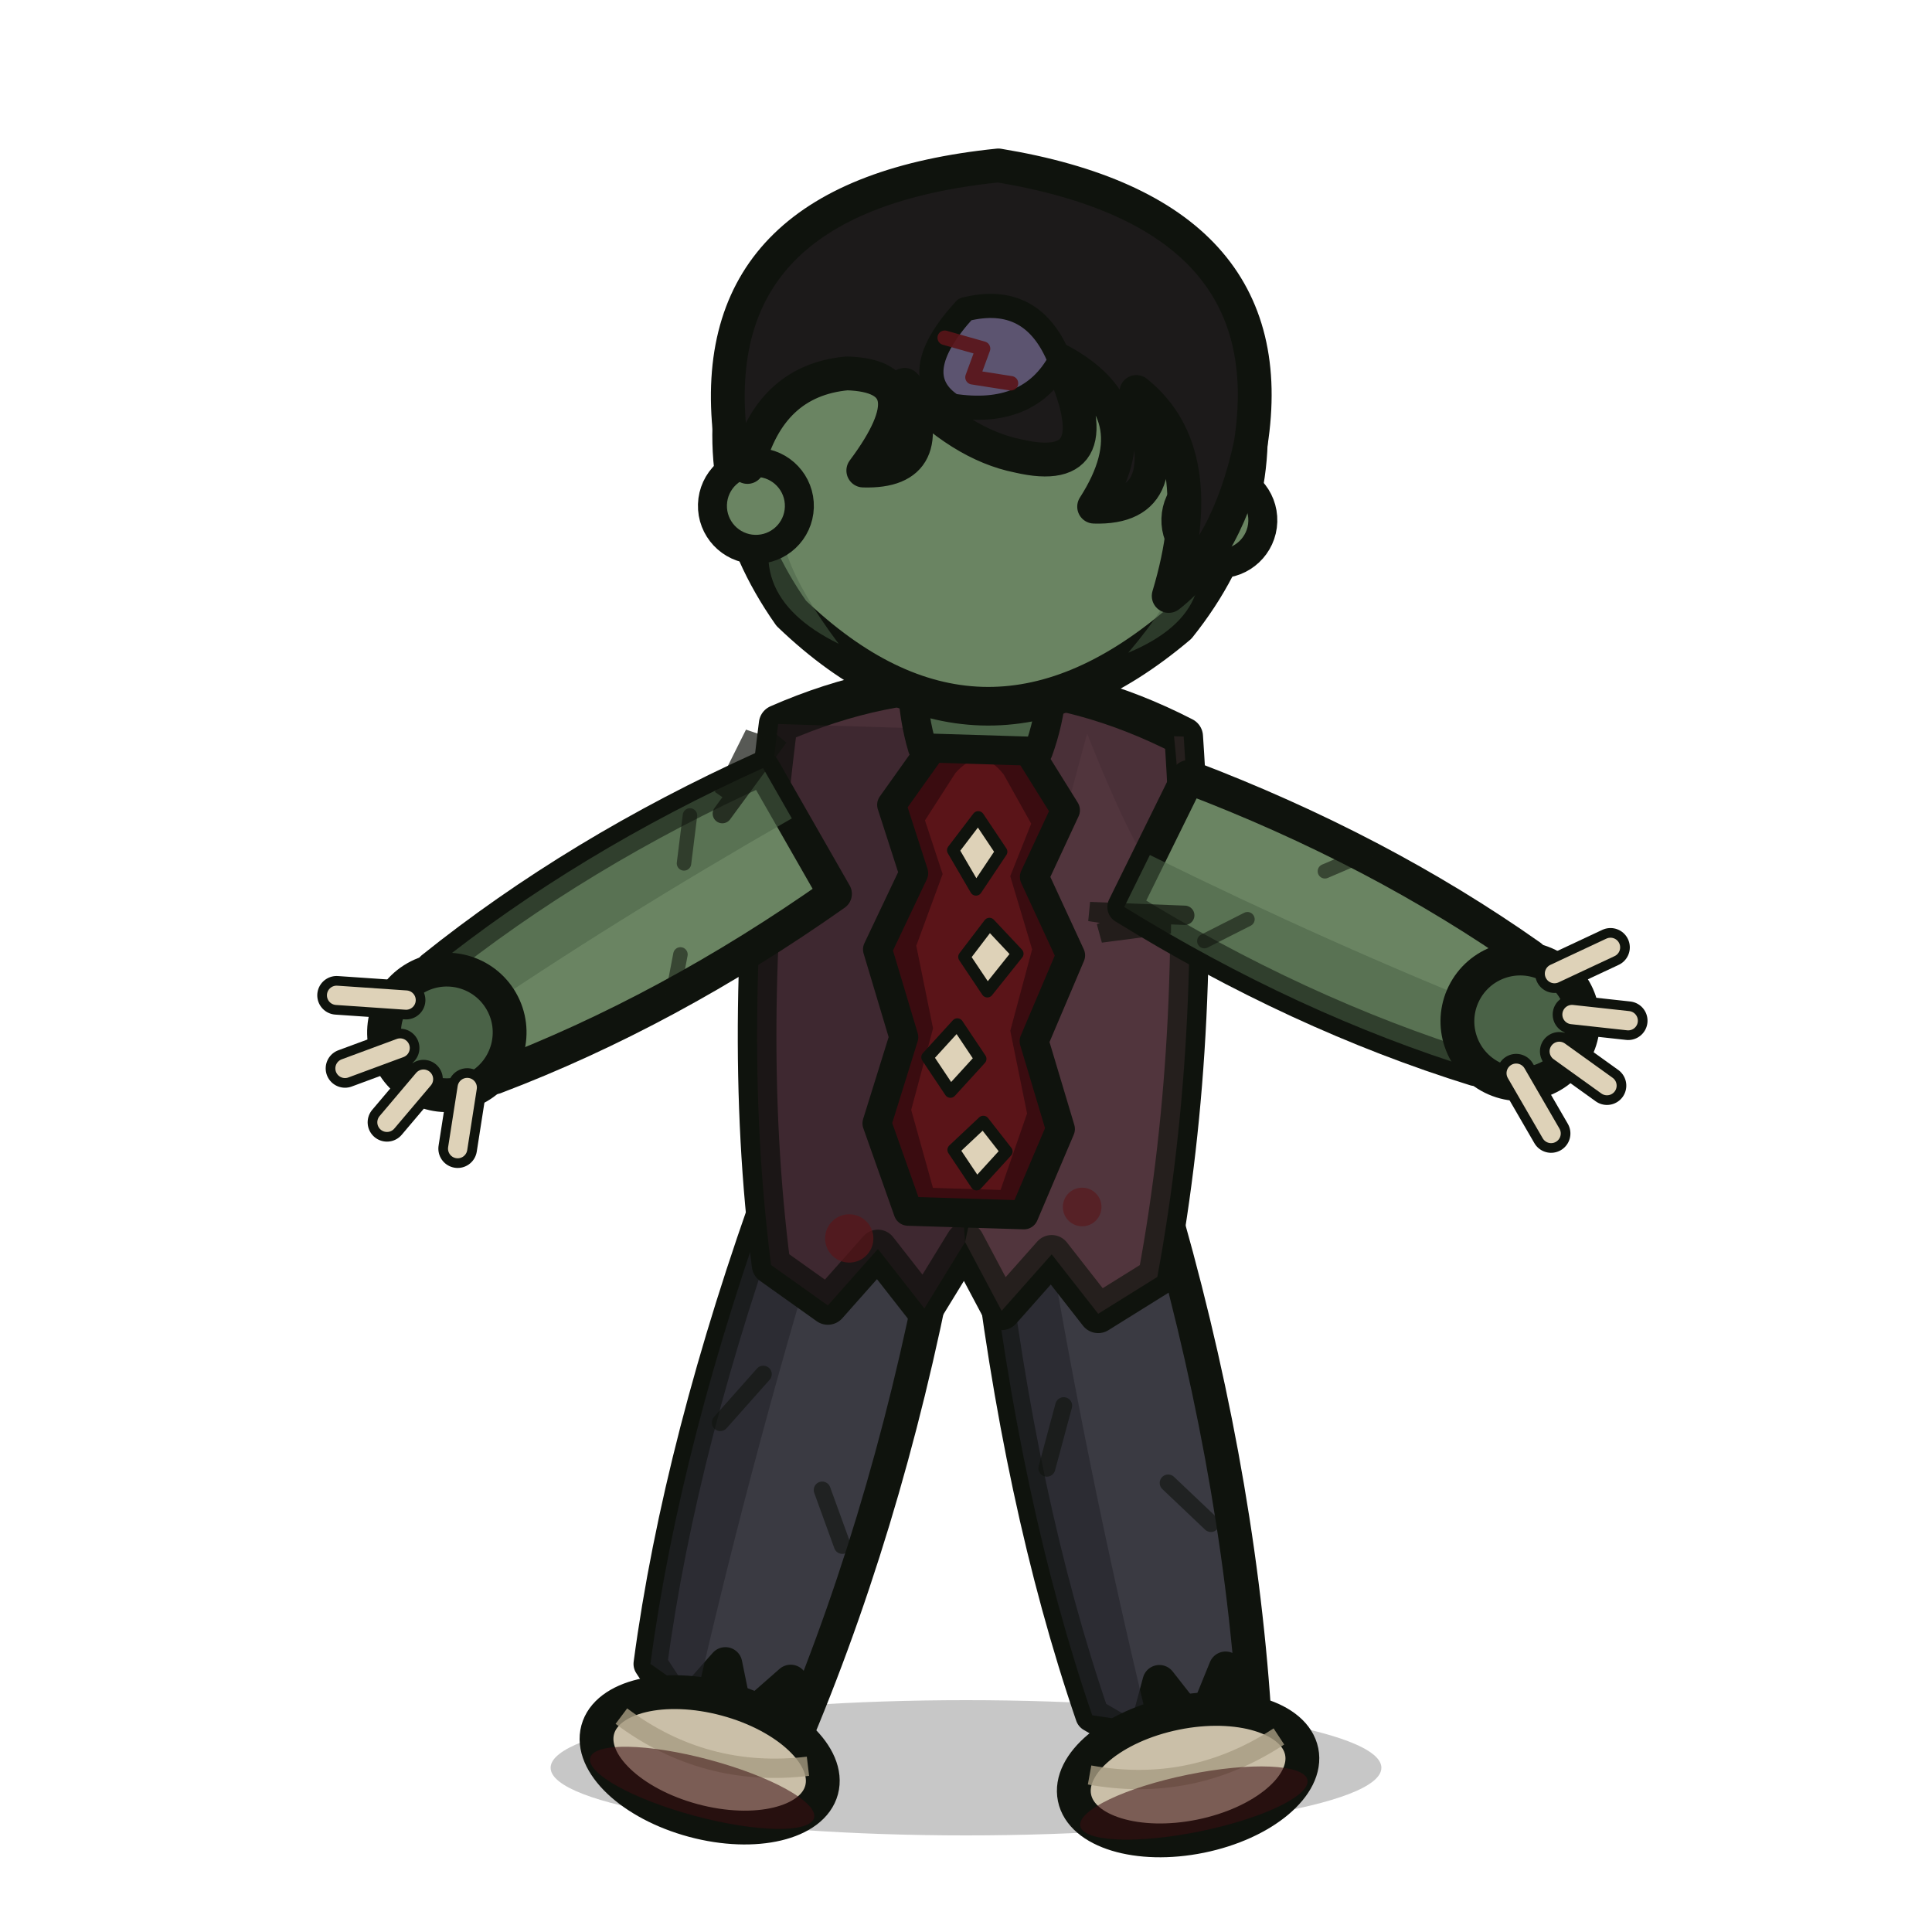
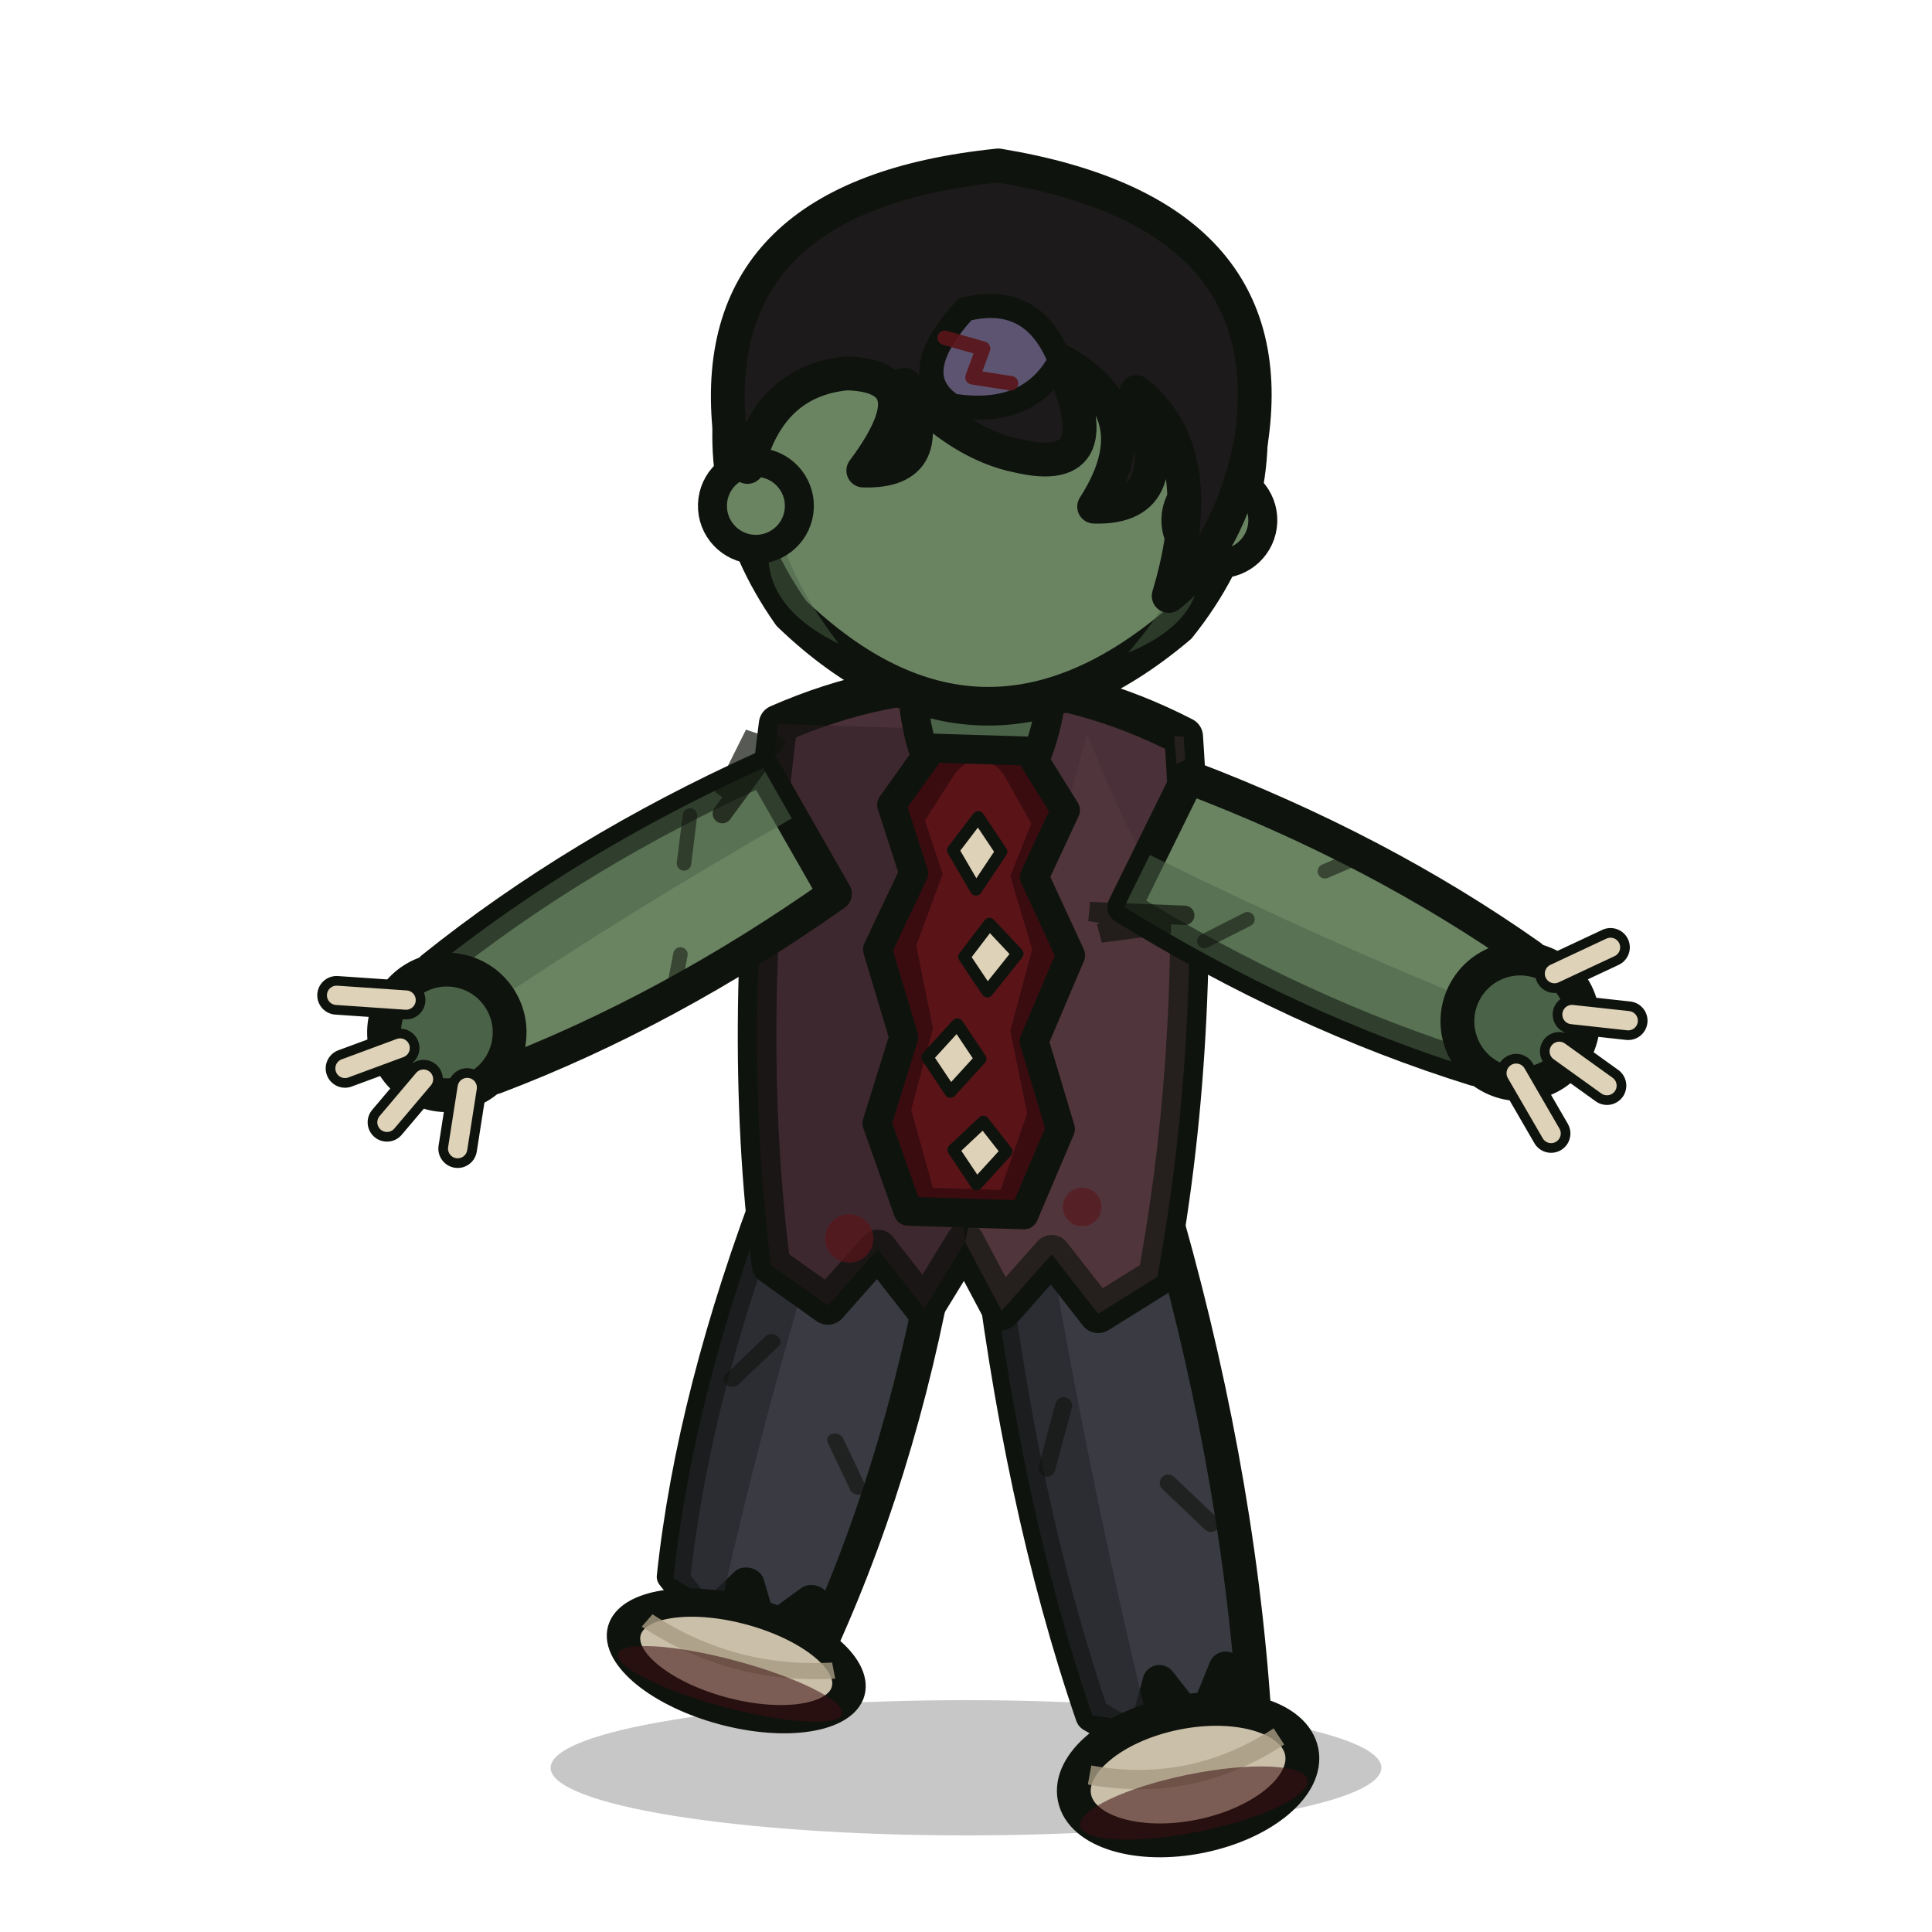
<svg xmlns="http://www.w3.org/2000/svg" id="art" viewBox="0 0 400 400">
  <ellipse cx="200" cy="366" rx="86" ry="14" fill="#000000" opacity="0.22" />
  <g transform="translate(0,1.15) rotate(1.77 200 250)">
-     <g transform="translate(178,248) rotate(13.27322) scale(1.0)" opacity="1.0">
+     <g transform="translate(178,248) rotate(13.27322) scale(1.0,0.8232)" opacity="1.0">
      <path d="M -18,0 Q -23,58 -17,104 L -8,112 L -2,100 L 4,112 L 12,100 L 16,110 Q 23,58 18,0 Z" fill="#3a3a42" stroke="#0f130d" stroke-width="7" stroke-linejoin="round" />
      <path d="M -18,0 Q -23,58 -17,104 L -6,108 Q -8,54 -6,0 Z" fill="#232329" opacity="0.6" />
      <path d="M -10,40 L -16,52 M 8,60 L 15,70" stroke="#0f130d" stroke-width="3.5" stroke-linecap="round" opacity="0.6" />
      <ellipse cx="0" cy="120" rx="24" ry="13" fill="#cabfa8" stroke="#0f130d" stroke-width="7" />
      <path d="M -20,116 Q 0,124 20,116" fill="none" stroke="#a89c82" stroke-width="4" opacity="0.8" />
      <ellipse cx="0" cy="126" rx="24" ry="6" fill="#3a0c10" opacity="0.55" />
    </g>
-     <g transform="translate(222,248) rotate(-13.27322) scale(1.0)" opacity="1.0">
+     <g transform="translate(222,248) rotate(-13.27322) scale(1.0,1.0)" opacity="1.0">
      <path d="M -18,0 Q -23,58 -17,104 L -8,112 L -2,100 L 4,112 L 12,100 L 16,110 Q 23,58 18,0 Z" fill="#3a3a42" stroke="#0f130d" stroke-width="7" stroke-linejoin="round" />
      <path d="M -18,0 Q -23,58 -17,104 L -6,108 Q -8,54 -6,0 Z" fill="#232329" opacity="0.6" />
      <path d="M -10,40 L -16,52 M 8,60 L 15,70" stroke="#0f130d" stroke-width="3.5" stroke-linecap="round" opacity="0.6" />
      <ellipse cx="0" cy="120" rx="24" ry="13" fill="#cabfa8" stroke="#0f130d" stroke-width="7" />
      <path d="M -20,116 Q 0,124 20,116" fill="none" stroke="#a89c82" stroke-width="4" opacity="0.8" />
      <ellipse cx="0" cy="126" rx="24" ry="6" fill="#3a0c10" opacity="0.55" />
    </g>
    <path d="M 158,150 Q 152,212 160,262 L 172,270 L 182,258 L 192,270 L 200,256              L 208,270 L 218,258 L 228,270 L 240,262 Q 248,210 242,150 Q 200,130 158,150 Z" fill="#4a3038" stroke="#0f130d" stroke-width="8" stroke-linejoin="round" />
    <path d="M 158,150 Q 152,212 160,262 L 172,270 L 182,258 L 192,270 L 200,256 Q 194,200 190,150 Z" fill="#2e1c22" opacity="0.4" />
    <path d="M 222,150 Q 248,210 240,150 L 242,150 Q 248,210 240,262 L 228,270 L 218,258              L 208,270 L 200,256 Q 210,200 222,150 Z" fill="#66424c" opacity="0.25" />
    <path d="M 190,154 L 182,166 L 187,180 L 180,196 L 186,214 L 181,232 L 188,250              L 212,250 L 219,232 L 213,214 L 220,196 L 212,180 L 218,166 L 210,154              Q 200,145 190,154 Z" fill="#3a0c10" stroke="#0f130d" stroke-width="6" stroke-linejoin="round" />
    <path d="M 195,159 L 189,169 L 193,180 L 188,195 L 192,212 L 188,229 L 193,245              L 207,245 L 212,229 L 208,212 L 212,195 L 207,180 L 211,169 L 205,159              Q 200,153 195,159 Z" fill="#5a1418" />
    <path d="M 200,168 L 205,175 L 200,183 L 195,175 Z" fill="#ded2b8" stroke="#0f130d" stroke-width="2.5" stroke-linejoin="round" />
    <path d="M 203,190 L 209,196 L 203,204 L 198,197 Z" fill="#ded2b8" stroke="#0f130d" stroke-width="2.5" stroke-linejoin="round" />
    <path d="M 197,211 L 202,218 L 196,225 L 191,218 Z" fill="#ded2b8" stroke="#0f130d" stroke-width="2.5" stroke-linejoin="round" />
    <path d="M 203,231 L 208,237 L 202,244 L 197,237 Z" fill="#ded2b8" stroke="#0f130d" stroke-width="2.5" stroke-linejoin="round" />
    <circle cx="176" cy="256" r="5" fill="#5a1418" opacity="0.7" />
    <circle cx="224" cy="248" r="4" fill="#5a1418" opacity="0.6" />
    <path d="M 186,126 Q 184,142 188,154 L 212,154 Q 216,142 214,126 Z" fill="#4a6247" stroke="#0f130d" stroke-width="6" stroke-linejoin="round" />
    <g transform="translate(200,93)">
      <path d="M 0,-58 Q 40,-56 52,-18 Q 58,10 40,34 Q 20,52 0,52 Q -20,52 -40,34                Q -58,10 -52,-18 Q -40,-56 0,-58 Z" fill="#6a8462" stroke="#0f130d" stroke-width="8" stroke-linejoin="round" />
      <path d="M -42,10 Q -52,30 -30,40 Q -46,20 -42,10 Z" fill="#4a6247" opacity="0.5" />
      <path d="M 40,10 Q 52,30 30,40 Q 46,20 40,10 Z" fill="#4a6247" opacity="0.5" />
      <circle cx="-48" cy="12" r="9" fill="#6a8462" stroke="#0f130d" stroke-width="6" />
      <circle cx="48" cy="12" r="9" fill="#6a8462" stroke="#0f130d" stroke-width="6" />
      <path d="M -54,-4 Q -60,-52 0,-60 Q 60,-52 54,-4 Q 50,18 38,28                Q 46,-2 30,-14 Q 40,10 22,10 Q 34,-10 14,-20 Q 26,4 6,0                Q -6,-2 -18,-14 Q -10,4 -26,4 Q -12,-16 -30,-16 Q -46,-14 -50,4                Q -54,-2 -54,-4 Z" fill="#1c1a1a" stroke="#0f130d" stroke-width="7" stroke-linejoin="round" />
      <path d="M -6,-30 Q 8,-34 14,-20 Q 8,-8 -8,-10 Q -18,-16 -6,-30 Z" fill="#5c5470" stroke="#0f130d" stroke-width="5" stroke-linejoin="round" />
      <path d="M -10,-24 L -2,-22 L -4,-16 L 4,-15" stroke="#5a1418" stroke-width="3" stroke-linecap="round" stroke-linejoin="round" fill="none" opacity="0.9" />
    </g>
    <g transform="translate(163,172) rotate(58.46047) scale(1.0)" opacity="1.0">
      <path d="M -15,0 Q -19,42 -13,80 L 13,80 Q 19,42 15,0 Z" fill="#6a8462" stroke="#0f130d" stroke-width="7" stroke-linejoin="round" />
      <path d="M -15,0 Q -19,42 -13,80 L 0,80 Q -3,42 -3,0 Z" fill="#4a6247" opacity="0.55" />
      <path d="M -14,18 L -6,24 M 10,34 L 17,40" stroke="#0f130d" stroke-width="3" stroke-linecap="round" opacity="0.55" />
      <path d="M -15,4 L -22,-2 L -14,10 L -19,-6 L -11,12" fill="none" stroke="#0f130d" stroke-width="4" stroke-linecap="round" opacity="0.7" />
      <g transform="translate(0,84)">
        <circle cx="0" cy="0" r="13" fill="#4a6247" stroke="#0f130d" stroke-width="7" />
        <path d="M -10,4 L -18,16 M -2,10 L -4,22 M 6,9 L 10,20 M 12,2 L 22,10" fill="none" stroke="#0f130d" stroke-width="8" stroke-linecap="round" />
        <path d="M -10,4 L -18,16 M -2,10 L -4,22 M 6,9 L 10,20 M 12,2 L 22,10" fill="none" stroke="#ded2b8" stroke-width="4" stroke-linecap="round" />
      </g>
    </g>
    <g transform="translate(237,172) rotate(-65.53953) scale(1.0)" opacity="1.0">
      <path d="M -15,0 Q -19,42 -13,80 L 13,80 Q 19,42 15,0 Z" fill="#6a8462" stroke="#0f130d" stroke-width="7" stroke-linejoin="round" />
      <path d="M -15,0 Q -19,42 -13,80 L 0,80 Q -3,42 -3,0 Z" fill="#4a6247" opacity="0.55" />
      <path d="M -14,18 L -6,24 M 10,34 L 17,40" stroke="#0f130d" stroke-width="3" stroke-linecap="round" opacity="0.55" />
      <path d="M -15,4 L -22,-2 L -14,10 L -19,-6 L -11,12" fill="none" stroke="#0f130d" stroke-width="4" stroke-linecap="round" opacity="0.7" />
      <g transform="translate(0,84)">
        <circle cx="0" cy="0" r="13" fill="#4a6247" stroke="#0f130d" stroke-width="7" />
        <path d="M -10,4 L -18,16 M -2,10 L -4,22 M 6,9 L 10,20 M 12,2 L 22,10" fill="none" stroke="#0f130d" stroke-width="8" stroke-linecap="round" />
        <path d="M -10,4 L -18,16 M -2,10 L -4,22 M 6,9 L 10,20 M 12,2 L 22,10" fill="none" stroke="#ded2b8" stroke-width="4" stroke-linecap="round" />
      </g>
    </g>
  </g>
</svg>
